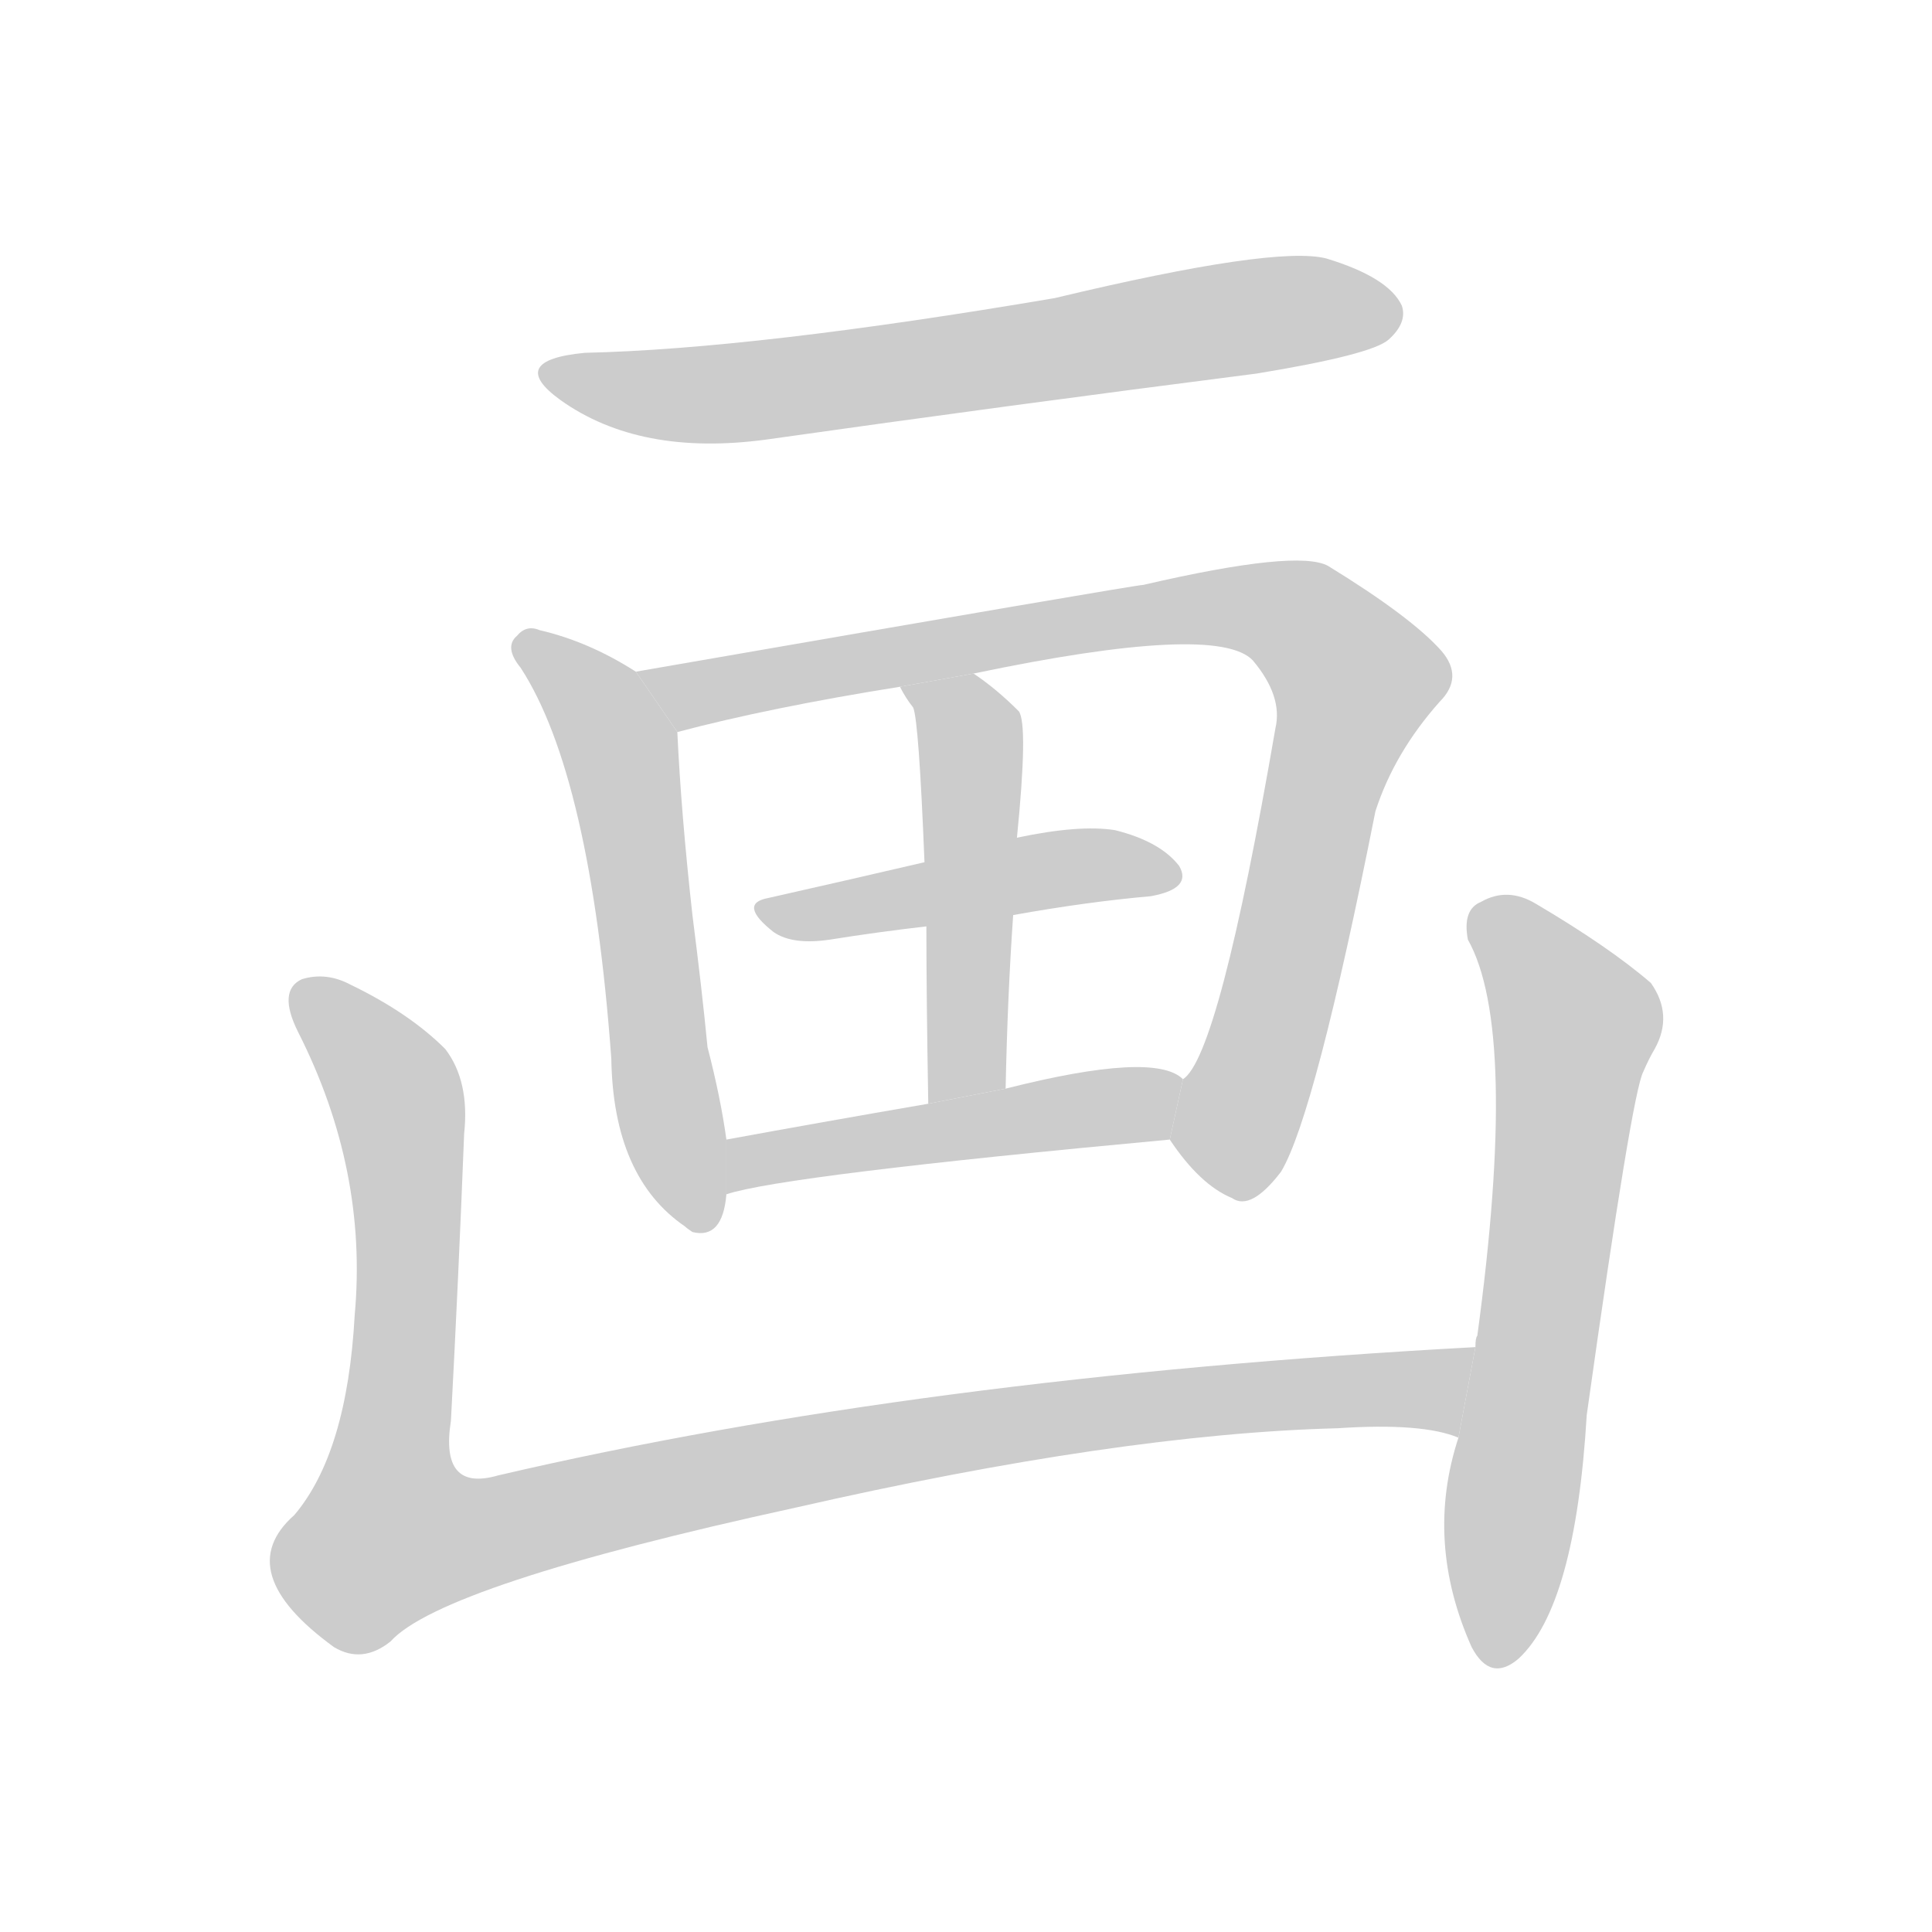
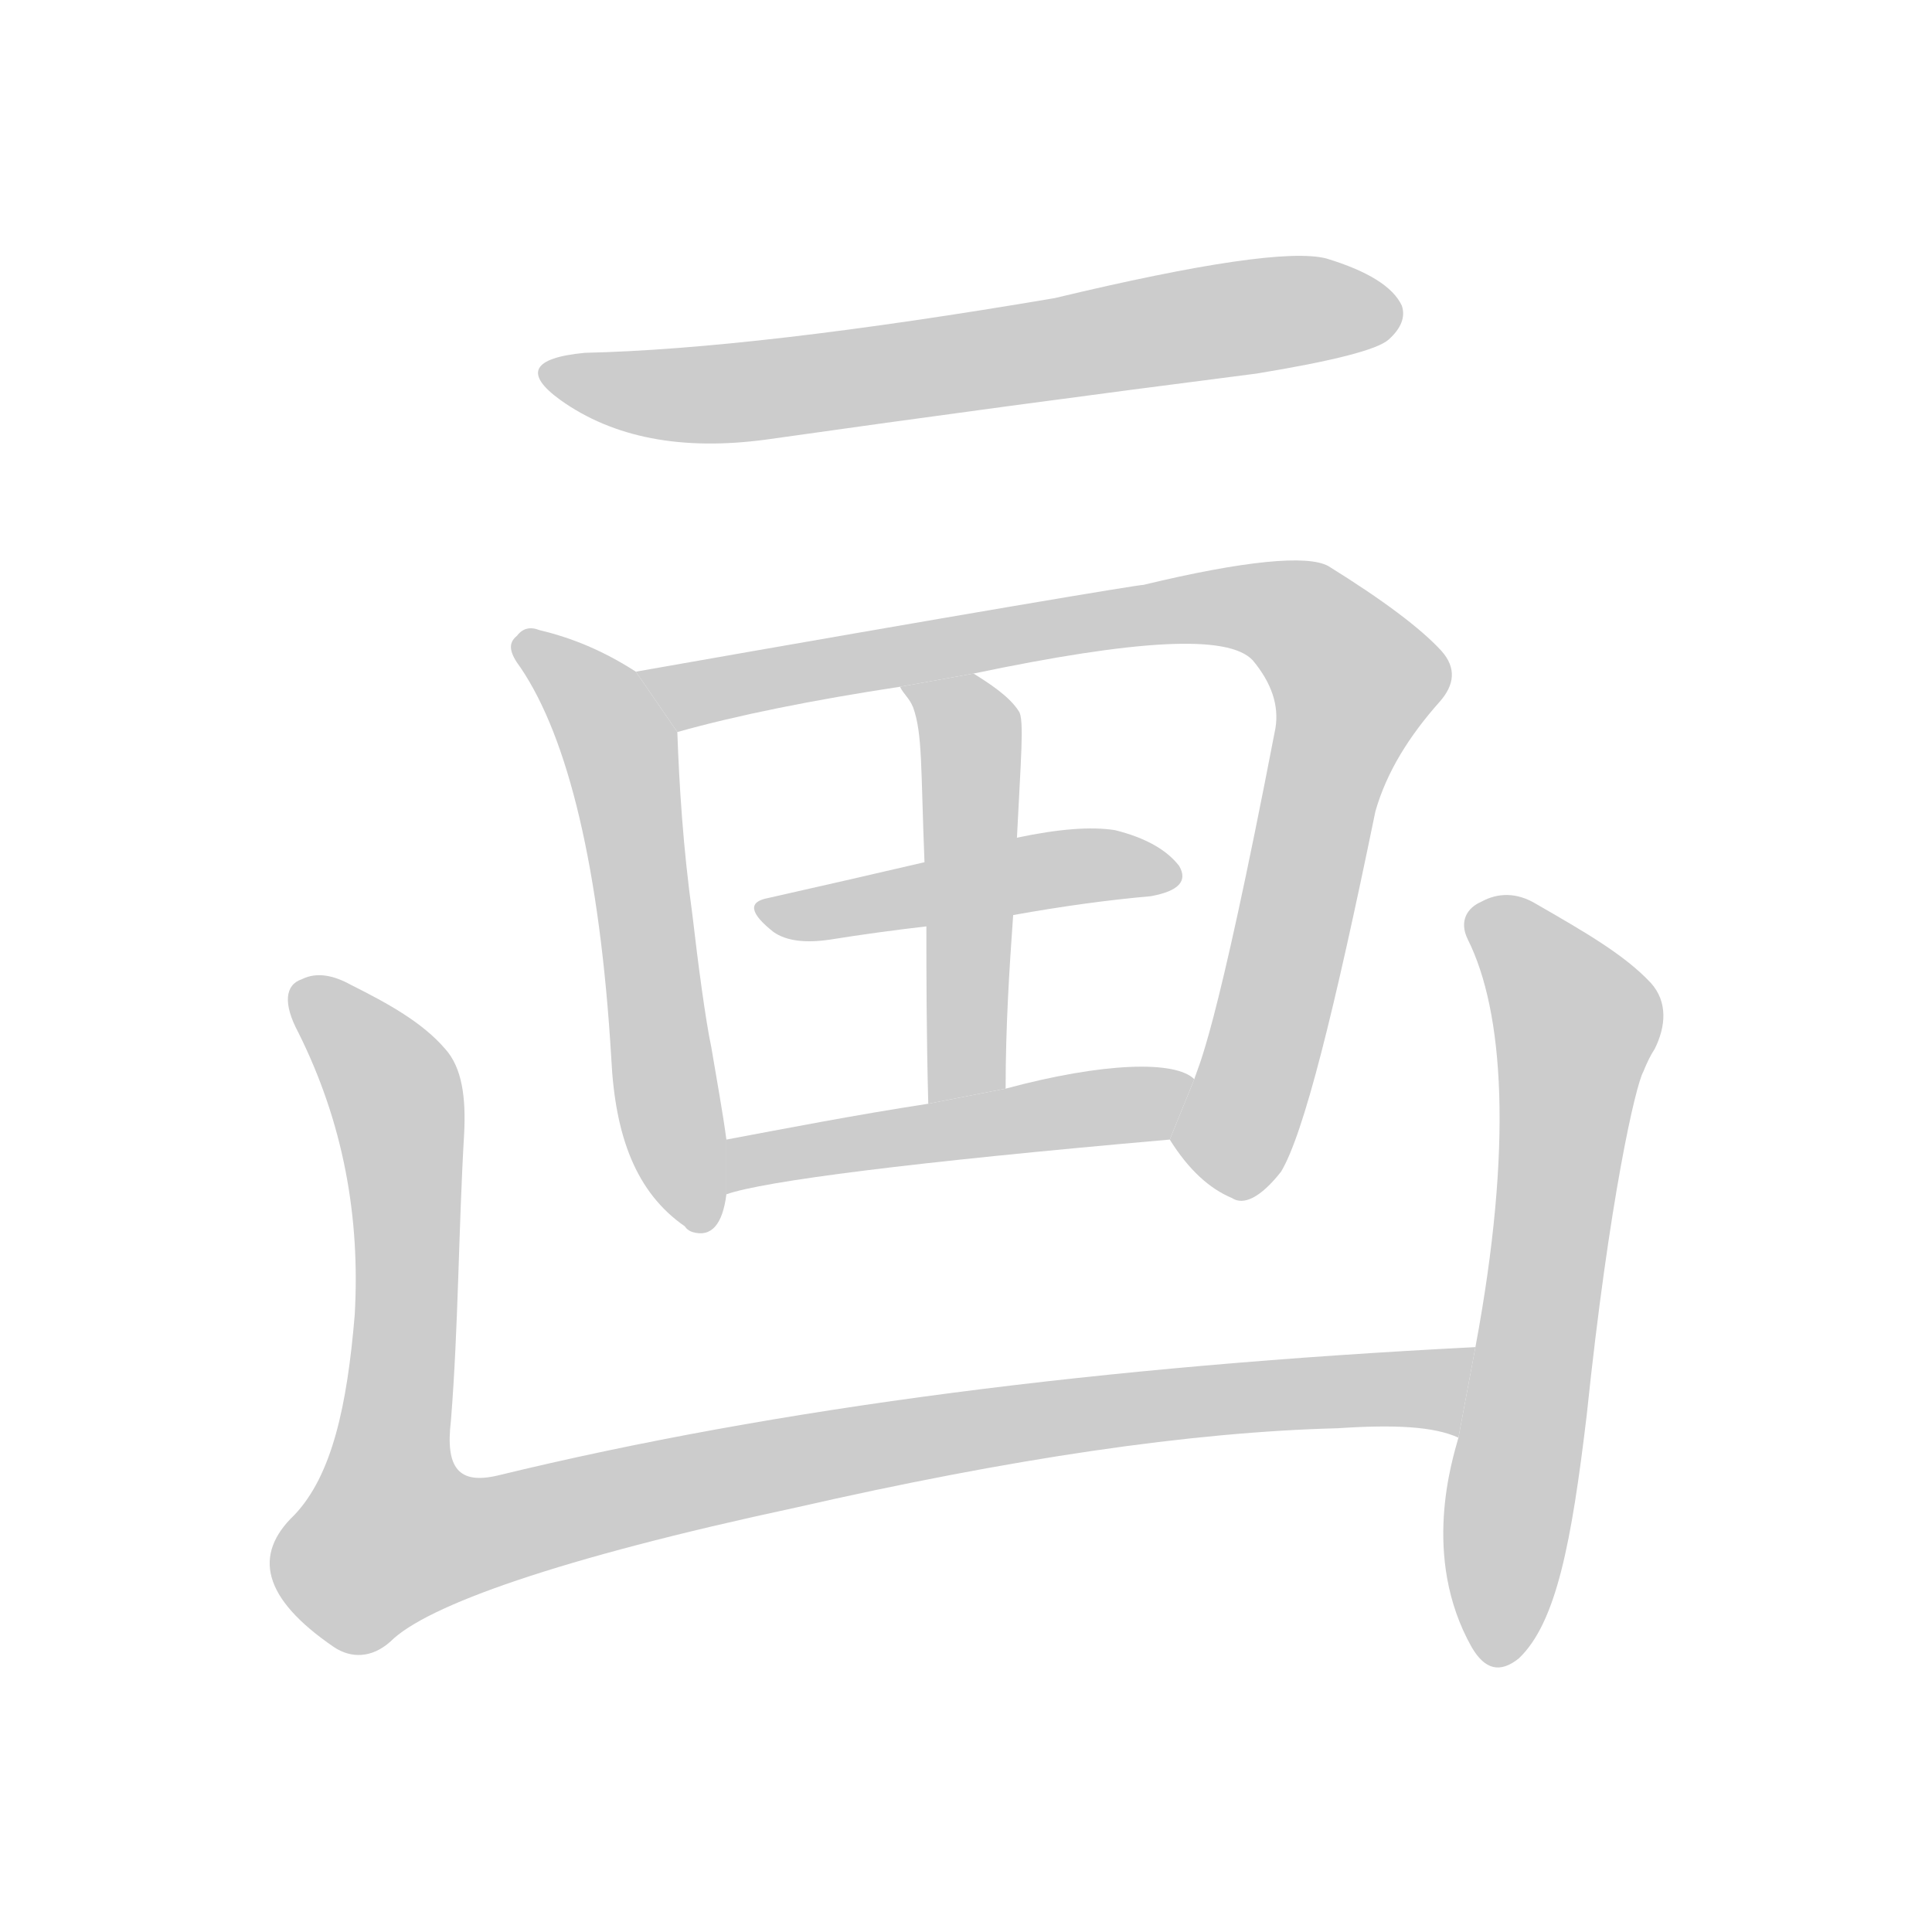
<svg xmlns="http://www.w3.org/2000/svg" xmlns:xlink="http://www.w3.org/1999/xlink" id="z30011" class="acjk" version="1.1" viewBox="0 0 1024 1024">
  <style>

@keyframes z30011k {
	from {
		stroke:#c00;
		stroke-dashoffset:3000;
	}
	75% {
		stroke:#c00;
		stroke-dashoffset:0;
	}
	to {
		stroke:#000;
	}
}
#z30011 path[clip-path] {
	animation:z30011k 1s linear both;
	stroke-dasharray:3000;
	stroke-width:128;
	stroke-linecap:round;
	fill:none;
}
#z30011 path[clip-path="url(#z30011c1)"] {animation-delay:1s;}
#z30011 path[clip-path="url(#z30011c2)"] {animation-delay:2s;}
#z30011 path[clip-path="url(#z30011c3)"] {animation-delay:3s;}
#z30011 path[clip-path="url(#z30011c4)"] {animation-delay:4s;}
#z30011 path[clip-path="url(#z30011c5)"] {animation-delay:5s;}
#z30011 path[clip-path="url(#z30011c6)"] {animation-delay:6s;}
#z30011 path[clip-path="url(#z30011c7)"] {animation-delay:7s;}
#z30011 path[clip-path="url(#z30011c8)"] {animation-delay:8s;}
#z30011 path {fill:#ccc;}

</style>
  <path id="z30011d1" d="M310 187Q268 191 297 212Q339 242 406 233Q533 215 666 198Q727 188 736 180Q746 171 743 162Q736 147 703 137Q676 130 559 158Q400 185 310 187 Z" />
-   <path id="z30011d2" d="M337 356Q312 340 286 334Q279 331 274 337Q267 343 276 354Q313 411 324 561Q325 624 363 650Q364 651 367 653Q383 657 385 633L385 604Q382 582 375 555Q372 524 367 485Q361 431 359 388L337 356 Z" />
-   <path id="z30011d3" d="M620 604Q636 628 653 635Q663 642 679 621Q697 591 729 430Q739 399 763 372Q776 359 764 345Q748 327 704 300Q688 291 606 310Q602 310 337 356L359 388Q408 375 477 364L516 357Q645 330 664 350Q680 369 676 386Q646 560 627 572L620 604 Z" />
+   <path id="z30011d2" d="M337 356C320 345 303 338 286 334C281 332 277 333 274 337C269 341 270 346 276 354C301 391 318 460 324 561C326 602 337 632 363 650C363 650 364 652 367 653C377 656 383 649 385 633L385 604C383 589 380 573 377 555C374 541 370 511 367 485C362 449 360 416 359 388 Z" />
+   <path id="z30011d3" d="M620 604C630 620 641 630 653 635C659 639 668 635 679 621C691 601 707 537 729 430C735 409 747 390 763 372C771 363 772 354 764 345C753 333 733 318 704 300C693 294 660 297 606 310C603 310 513 325 337 356L359 388C391 379 431 371 477 364L516 357C602 339 651 336 664 350C674 362 678 374 676 386C644 552 635 565 633 572 Z" />
  <path id="z30011d4" d="M537 485Q576 478 610 475Q632 471 625 459Q615 446 591 440Q572 437 539 444L490 457Q447 467 407 476Q391 479 410 494Q420 501 440 498Q465 494 491 491L537 485 Z" />
-   <path id="z30011d5" d="M539 444Q545 384 540 377Q528 365 516 357L477 364Q480 370 484 375Q487 382 490 457L491 491Q491 528 492 585L533 577Q534 528 537 485L539 444 Z" />
-   <path id="z30011d6" d="M385 633Q415 623 620 604L627 572Q612 557 533 577L492 585Q434 595 385 604L385 633 Z" />
-   <path id="z30011d7" d="M782 714Q487 730 264 782Q233 791 239 753Q243 678 246 601Q249 573 236 556Q217 537 186 522Q173 515 160 519Q147 525 158 547Q195 620 188 697Q184 770 156 803Q122 833 177 873Q192 882 207 870Q234 840 422 799Q593 760 709 757Q754 754 773 762L782 714 Z" />
-   <path id="z30011d8" d="M773 762Q755 817 780 873Q790 892 805 879Q835 851 841 750Q865 579 871 568Q874 561 877 556Q887 538 875 521Q853 502 814 479Q799 470 785 478Q775 482 778 498Q805 546 783 708Q782 709 782 714L773 762 Z" />
+   <path id="z30011d5" d="M539 444C541 403 543 381 540 377C535 369 524 362 516 357L477 364C479 368 482 370 484 375C489 389 488 407 490 457L491 491C491 515 491 547 492 585L533 577C533 544 535 513 537 485 Z" />
+   <path id="z30011d6" d="M385 633C405 626 483 616 620 604L633 572C623 562 585 563 533 577L492 585C453 591 417 598 385 604 Z" />
+   <path id="z30011d7" d="M782 714C585 724 412 746 264 782C243 787 236 778 239 753C243 703 243 652 246 601C247 582 245 566 236 556C224 542 206 532 186 522C177 517 168 515 160 519C151 522 150 532 158 547C182 595 191 645 188 697C184 745 176 782 156 803C134 824 139 847 177 873C186 879 197 879 207 870C226 851 296 826 422 799C536 773 631 759 709 757C739 755 760 756 773 762 Z" />
+   <path id="z30011d8" d="M773 762C770 773 753 825 780 873C787 885 795 887 805 879C825 860 833 817 841 750C853 635 867 575 871 568C873 563 875 559 877 556C883 544 884 531 875 521C861 506 840 494 814 479C804 473 794 473 785 478C778 481 773 488 778 498C797 536 802 607 782 714 Z" />
  <defs>
    <clipPath id="z30011c1">
      <use xlink:href="#z30011d1" />
    </clipPath>
    <clipPath id="z30011c2">
      <use xlink:href="#z30011d2" />
    </clipPath>
    <clipPath id="z30011c3">
      <use xlink:href="#z30011d3" />
    </clipPath>
    <clipPath id="z30011c4">
      <use xlink:href="#z30011d4" />
    </clipPath>
    <clipPath id="z30011c5">
      <use xlink:href="#z30011d5" />
    </clipPath>
    <clipPath id="z30011c6">
      <use xlink:href="#z30011d6" />
    </clipPath>
    <clipPath id="z30011c7">
      <use xlink:href="#z30011d7" />
    </clipPath>
    <clipPath id="z30011c8">
      <use xlink:href="#z30011d8" />
    </clipPath>
  </defs>
  <path pathLength="2999" clip-path="url(#z30011c1)" d="M294 200L420 205L738 159" />
  <path pathLength="2999" clip-path="url(#z30011c2)" d="M279 342L329 400L369 648" />
  <path pathLength="2999" clip-path="url(#z30011c3)" d="M346 359L644 321L697 335L723 366L639 625" />
  <path pathLength="2999" clip-path="url(#z30011c4)" d="M411 484L618 463" />
  <path pathLength="2999" clip-path="url(#z30011c5)" d="M488 371L515 405L509 581" />
  <path pathLength="2999" clip-path="url(#z30011c6)" d="M390 624L623 582" />
  <path pathLength="2999" clip-path="url(#z30011c7)" d="M163 524L210 583L193 807L219 831L445 770L778 732" />
  <path pathLength="2999" clip-path="url(#z30011c8)" d="M784 483L836 546L796 879" />
</svg>
